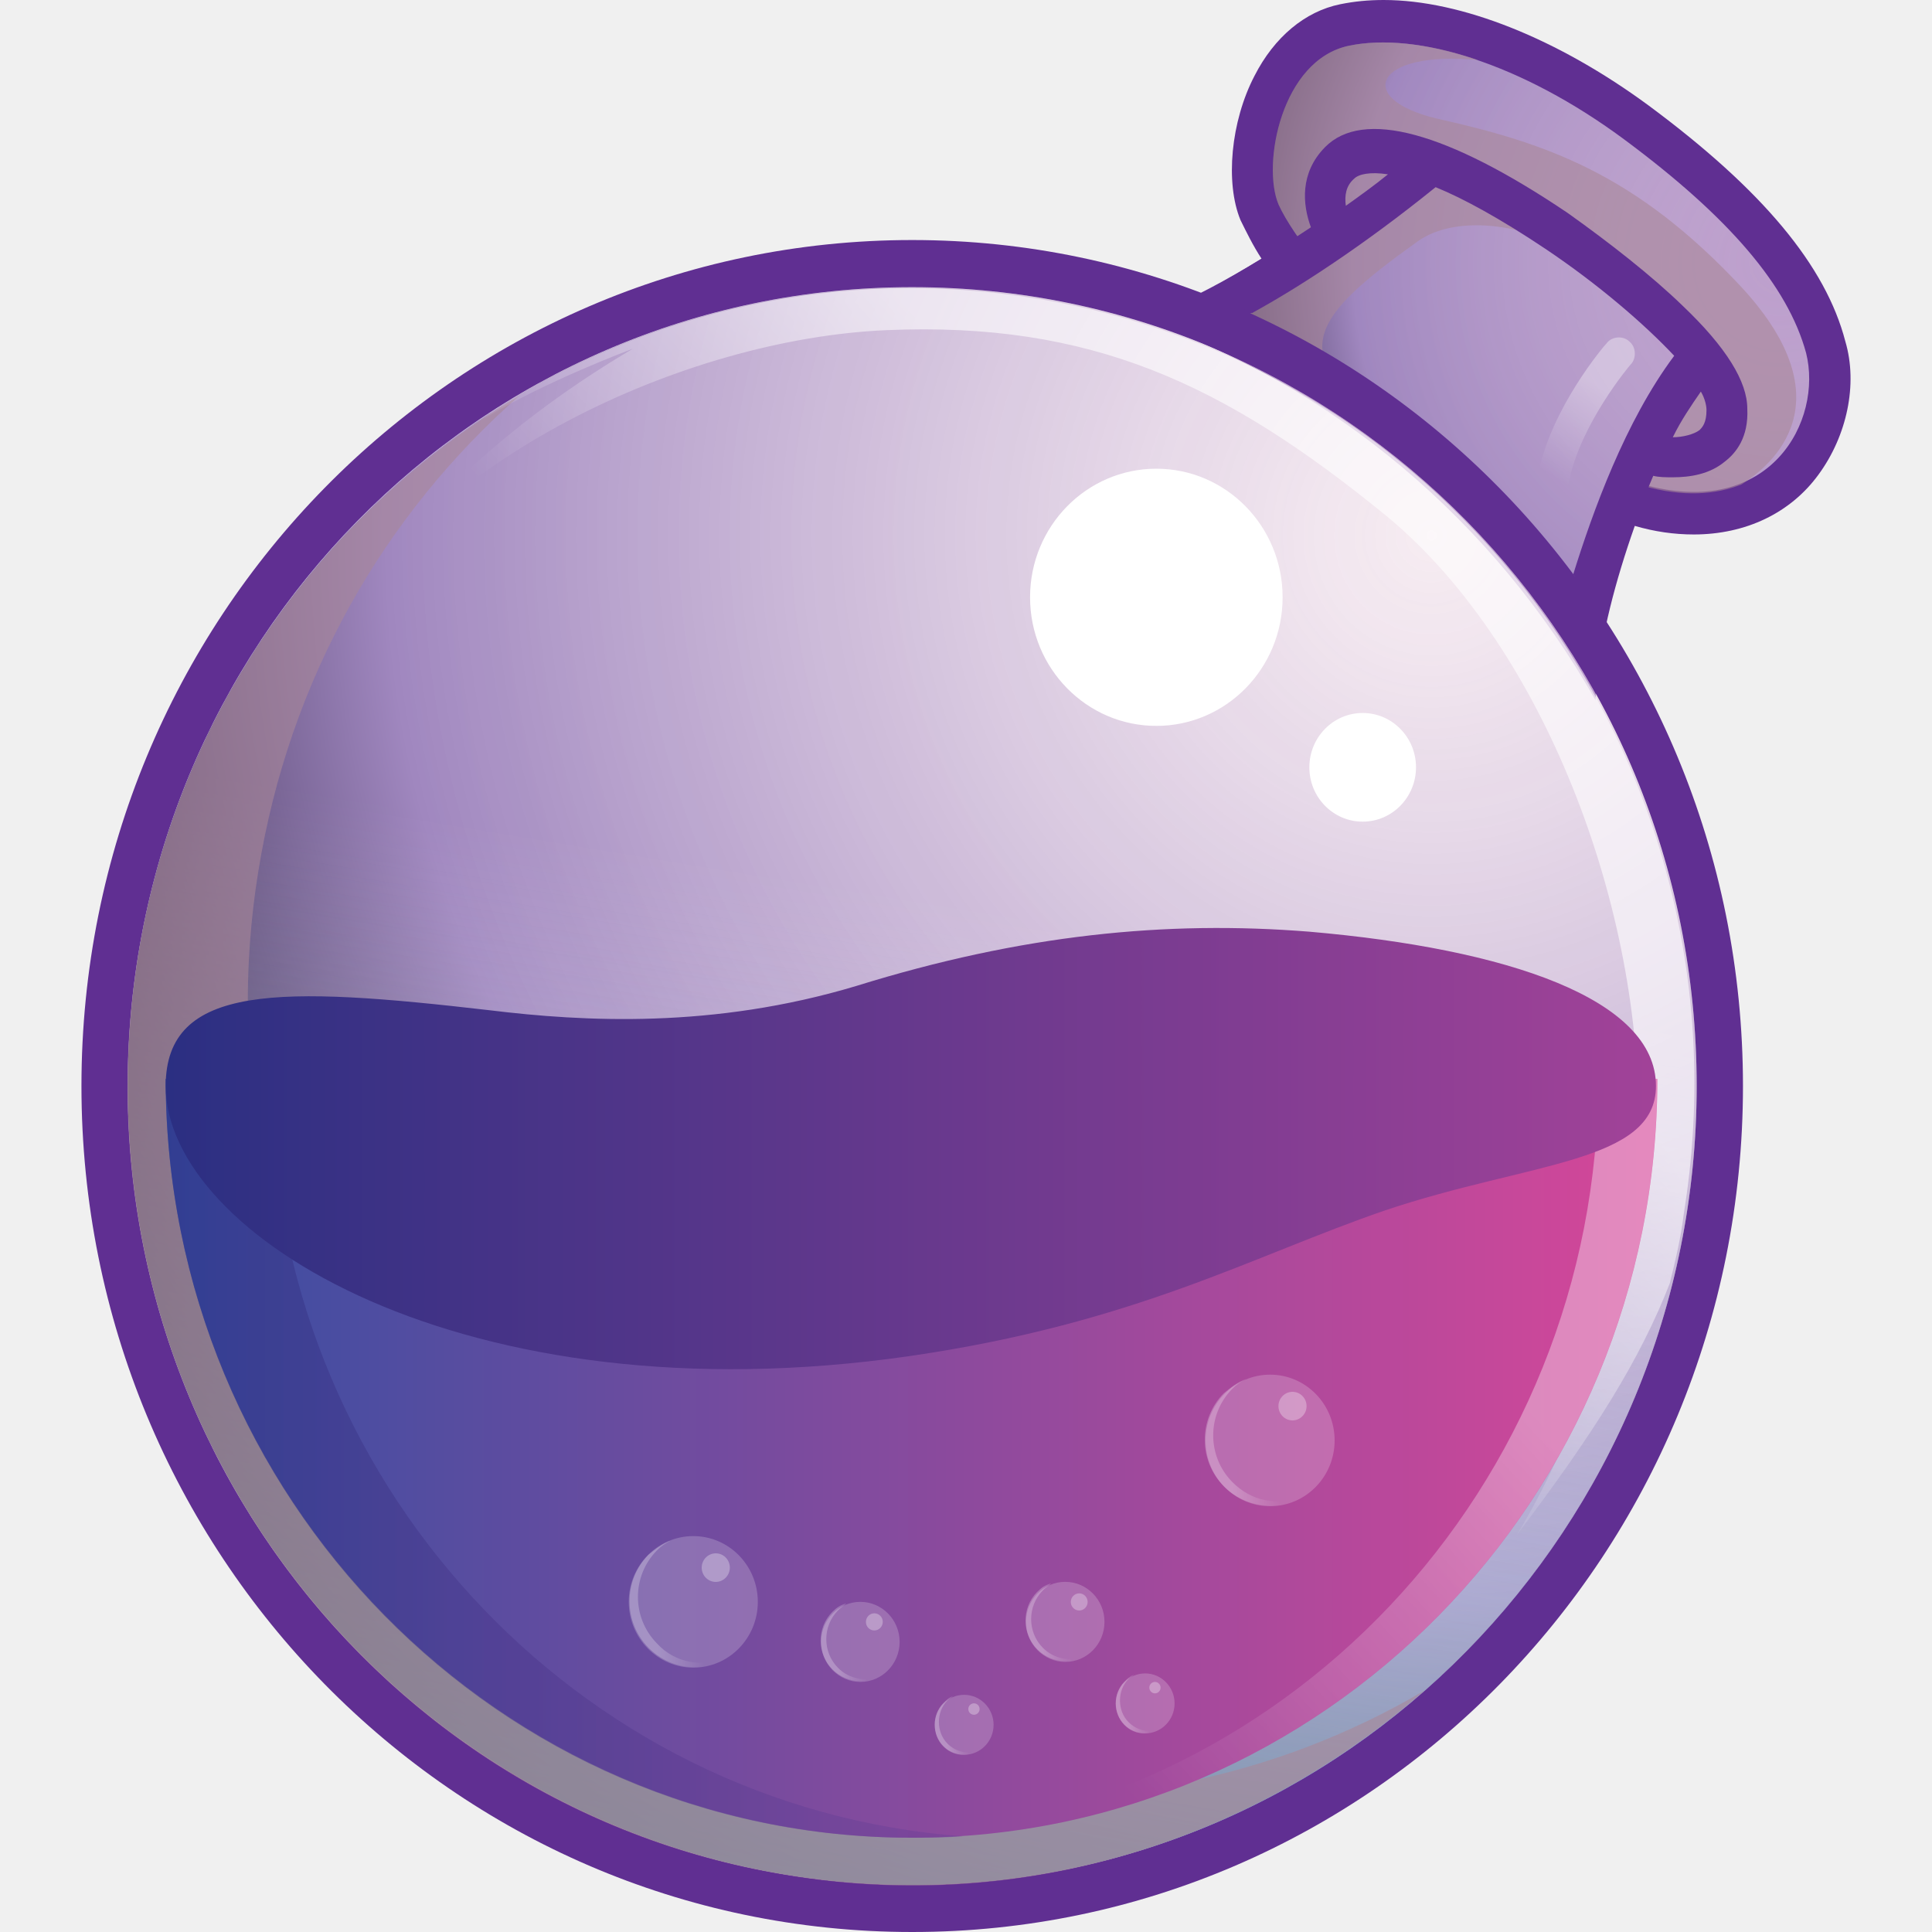
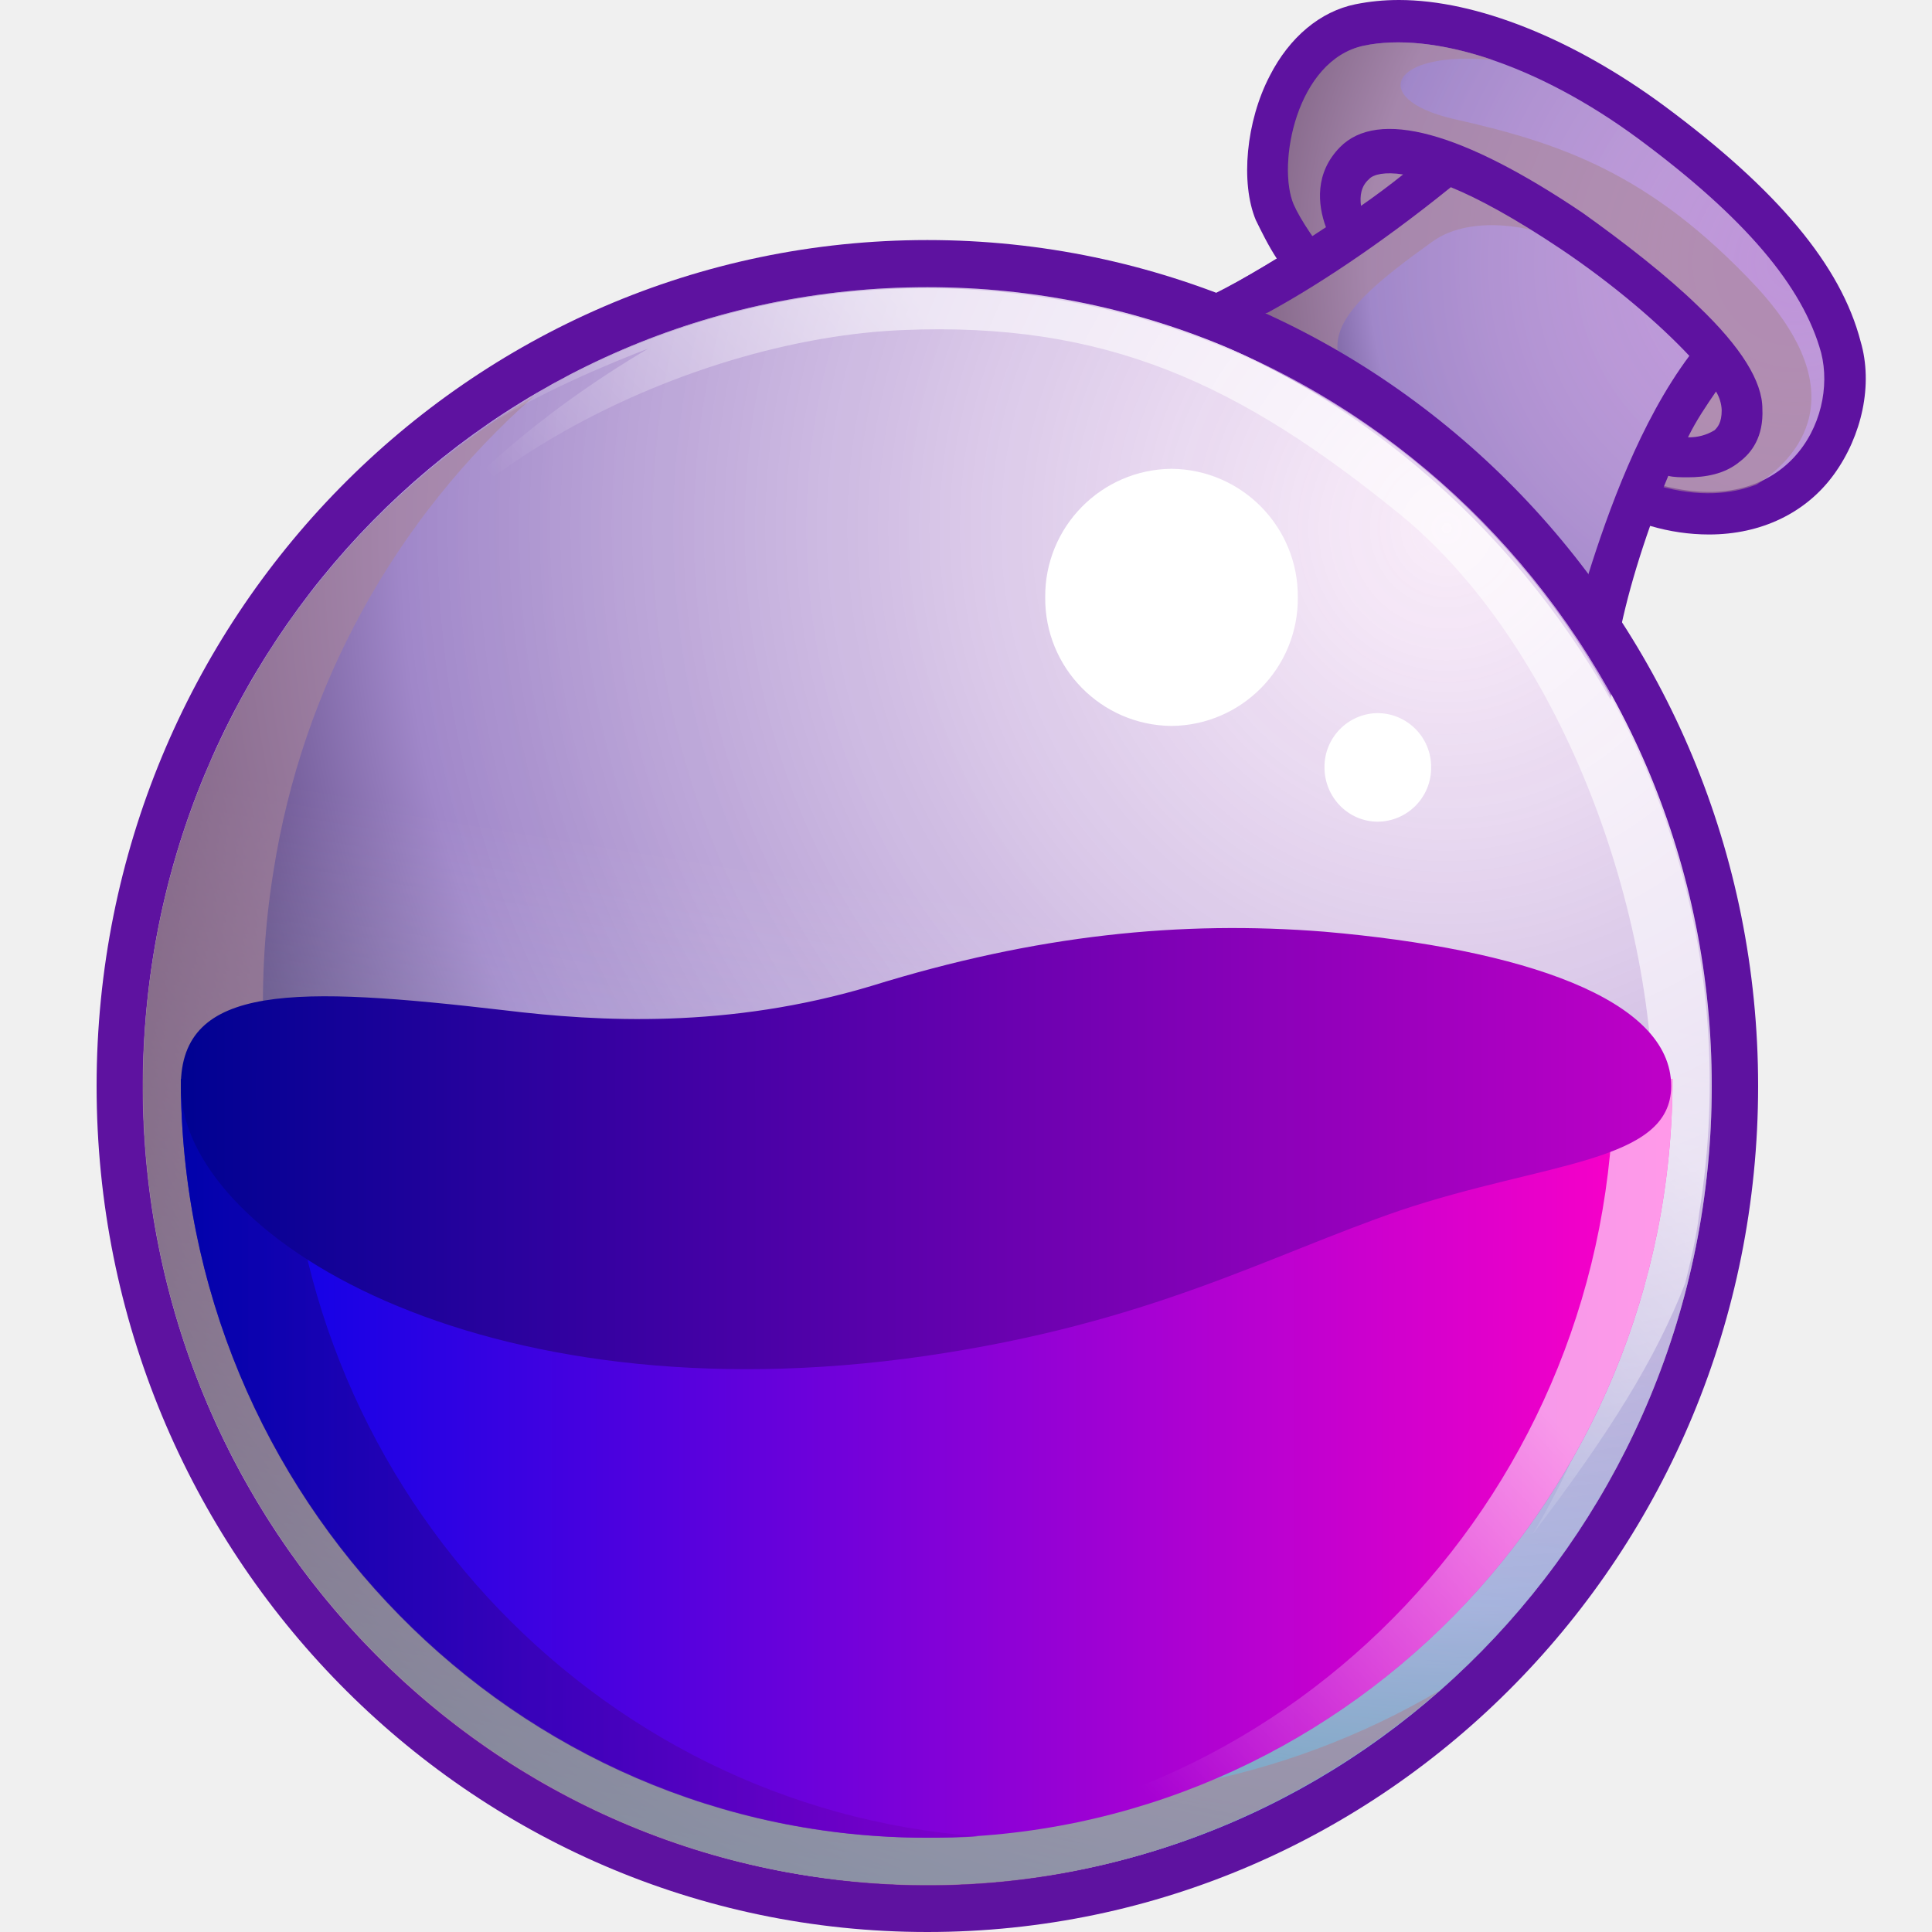
- <svg xmlns="http://www.w3.org/2000/svg" viewBox="0 0 2500 2500">
-   <path fill="#602f92" d="M2387.9 441.9c-25.4-98-107.1-196-254.2-305.1C2015.7 49.9 1890.4 0 1790.5 0c-20 0-38.1 1.8-56.3 5.5-45.4 9.2-85.3 42.5-110.8 92.5-30.9 59.2-38.1 138.7-18.2 186.8 7.3 14.8 16.3 33.3 27.2 49.9-96.2 59.2-150.7 75.8-158 77.7 250.6 85.1 459.4 262.6 590.2 493.7l1.8-22.2c5.4-61 23.6-131.3 49-203.4 25.4 7.4 50.8 11.1 76.3 11.1 67.2 0 125.3-27.7 161.6-77.7 36.5-49.9 51-116.5 34.6-172" />
-   <radialGradient id="osmosis_svg__a" cx="1036.401" cy="1693.469" r="49.02" gradientTransform="matrix(16.5564 0 0 -16.8596 -14855.065 28891.492)" gradientUnits="userSpaceOnUse">
-     <stop offset="0" stop-color="#fbeaf3" stop-opacity=".6" />
-     <stop offset=".681" stop-color="#a087bf" />
-     <stop offset="1" stop-color="#17102e" />
-   </radialGradient>
-   <path fill="url(#osmosis_svg__a)" d="M2126.5 626.9c165.2 46.2 232.4-83.2 210.6-170.1-23.6-86.9-99.9-175.7-234.2-275.5-134.4-99.9-270.6-140.5-357.7-122-87.2 18.5-112.6 153.5-90.8 205.3 9.1 20.3 29.1 49.9 56.3 83.2-34.5 24-67.2 42.5-94.4 59.2 167.1 75.8 312.3 194.2 421.3 342.1 12.7-49.9 30.9-94.3 47.2-133.1 12.6 1.6 27.1 5.3 41.7 10.9" />
-   <radialGradient id="osmosis_svg__b" cx="976.169" cy="1671.813" r="49.02" gradientTransform="matrix(40.5074 0 0 -41.2493 -37689.578 69653.75)" gradientUnits="userSpaceOnUse">
-     <stop offset="0" stop-color="#fbeaf3" stop-opacity=".6" />
-     <stop offset=".681" stop-color="#a087bf" />
-     <stop offset="1" stop-color="#17102e" />
-   </radialGradient>
-   <path fill="url(#osmosis_svg__b)" d="M1180.4 2439c560.6 0 1015.1-462.8 1015.1-1033.7S1741 371.7 1180.4 371.7 165.3 834.5 165.3 1405.4 619.8 2439 1180.4 2439" />
-   <path fill="#a98798" d="M2253.6 371.7c-138-147.9-254.2-186.8-394-218.2-109-25.9-79.9-88.8 52.7-75.8-63.6-22.2-123.5-27.7-167.1-18.5-87.2 18.5-112.6 153.5-90.8 205.3 9.1 20.3 29.1 49.9 56.3 83.2-49 33.3-90.8 57.3-125.3 75.8 16.3 7.4 36.3 16.6 59.9 29.6 61.7 33.3 128.9 88.8 128.9 88.8-101.7-88.8-79.9-129.4 59.9-229.3 43.6-31.4 123.5-27.7 197.9 11.1s161.6 136.8 161.6 136.8l-83.5 162.7c5.4 1.9 10.9 3.7 16.3 5.6 52.7 14.8 94.4 11.1 127.1-1.9 38.2-24.1 138.1-105.5.1-255.2" opacity=".6" />
-   <path fill="#602f92" d="M1857.7 242.2c36.3 14.8 83.5 40.7 141.6 79.5 69 46.2 128.9 98 167.1 138.7-63.6 85.1-105.3 201.6-130.7 282.9 12.7 18.5 27.2 37 40 55.5 12.7-46.2 34.5-114.7 63.6-183.1 7.3 1.9 16.3 1.9 25.4 1.9 21.8 0 47.2-3.7 67.2-20.3 14.5-11.1 30.9-31.4 29.1-68.4 0-35.1-27.2-79.5-83.5-133.1-40-38.8-94.4-81.4-148.9-120.2-156.2-105.4-265.1-135-314.1-85.1-32.7 33.3-29.1 74-18.2 103.6-58.1 38.8-107.1 66.6-139.8 85.1 21.8 7.4 41.8 16.6 63.6 25.9 57.8-31.6 141.4-85.2 237.6-162.9m343.2 264.5c5.4 9.2 7.3 18.5 7.3 24 0 16.6-5.4 22.2-9.1 25.9-7.3 5.5-21.8 9.2-34.5 9.2 10.9-22.2 23.6-40.7 36.3-59.1m-448.5-275.6c5.4-5.5 20-9.2 43.6-5.5-18.2 14.8-36.3 27.7-54.5 40.7-1.8-13 0-25.9 10.9-35.2" />
-   <path fill="#602f92" d="M1180.4 310.6c-593.8 0-1075 490-1075 1094.7S586.6 2500 1180.4 2500s1075-490 1075-1094.7c0-604.6-483-1094.7-1075-1094.7m0 2128.4c-561.1 0-1015.1-462.3-1015.1-1033.7s454-1033.7 1015.1-1033.7 1015.1 462.3 1015.1 1033.7c-.1 571.4-455.8 1033.7-1015.1 1033.7" />
-   <linearGradient id="osmosis_svg__c" x1="1012.108" x2="1348.674" y1="75.261" y2="2114.309" gradientTransform="matrix(1 0 0 -1 0 2500.11)" gradientUnits="userSpaceOnUse">
-     <stop offset="0" stop-color="#9ad9e5" />
-     <stop offset=".62" stop-color="#fff" stop-opacity="0" />
-   </linearGradient>
-   <path fill="url(#osmosis_svg__c)" d="M1180.4 2439c560.6 0 1015.1-462.8 1015.1-1033.7S1741 371.7 1180.4 371.7 165.3 834.5 165.3 1405.4 619.8 2439 1180.4 2439" opacity=".6" />
-   <path fill="#a98798" d="M1173.1 2313.2c-553.8-90.6-929.7-621.3-838.9-1185.3 40-249.6 163.4-462.3 337.8-615.8C417.7 662 228.9 922.7 178 1240.8c-89 564 286.9 1094.7 838.9 1185.3 308.7 51.8 606.5-46.2 826.2-238.5-194.2 114.5-430.3 164.5-670 125.6" opacity=".6" />
-   <linearGradient id="osmosis_svg__d" x1="1904.993" x2="1051.727" y1="1786.497" y2="1017.679" gradientTransform="matrix(1 0 0 -1 0 2500.11)" gradientUnits="userSpaceOnUse">
-     <stop offset=".289" stop-color="#fff" />
-     <stop offset=".78" stop-color="#fff" stop-opacity="0" />
-   </linearGradient>
-   <path fill="url(#osmosis_svg__d)" d="M1342 386.5c-256-42.5-504.8 16.6-708.2 147.9-3.6 3.7-7.3 7.4-7.3 7.4 78.1-48.1 192.5-90.6 192.5-90.6C524.8 625 434 822.9 434 822.9c114.4-225.6 450.3-384.6 713.6-395.7s435.8 68.4 646.4 240.4c210.6 173.8 337.8 528.8 325 809.9-10.9 281.1-156.2 508.5-156.2 508.5 99.9-131.3 159.8-227.4 197.9-325.4 7.3-29.6 14.5-59.2 18.2-90.6 91-562.2-283.1-1092.9-836.9-1183.5" opacity=".6" />
-   <linearGradient id="osmosis_svg__e" x1="214.364" x2="2144.615" y1="613.097" y2="613.097" gradientTransform="matrix(1 0 0 -1 0 2500.11)" gradientUnits="userSpaceOnUse">
-     <stop offset="0" stop-color="#384ea2" />
-     <stop offset=".995" stop-color="#d54799" />
-   </linearGradient>
-   <path fill="url(#osmosis_svg__e)" d="M2144.6 1396.1c0 541.8-432.2 981.9-964.2 981.9s-966-440.1-966-981.9z" />
-   <g opacity=".6">
-     <linearGradient id="osmosis_svg__f" x1="2240.823" x2="1172.931" y1="1012.082" y2="21.022" gradientTransform="matrix(1 0 0 -1 0 2500.11)" gradientUnits="userSpaceOnUse">
+ <svg xmlns="http://www.w3.org/2000/svg" fill="none" viewBox="0 0 20 20">
+   <path fill="#5e12a0" d="M19.261 3.535c-.203-.784-.857-1.568-2.034-2.44C16.283.399 15.281 0 14.482 0c-.16 0-.305.015-.45.044-.364.074-.683.34-.887.74-.247.473-.305 1.11-.145 1.494.058.118.13.266.218.4-.77.473-1.206.606-1.264.62 2.005.681 3.675 2.101 4.721 3.95l.015-.177c.043-.488.189-1.05.392-1.627q.305.089.61.089c.538 0 1.003-.222 1.293-.622s.407-.932.276-1.376" />
+   <path fill="url(#osmosis_svg__a)" d="M17.168 5.015c1.322.37 1.86-.666 1.685-1.361-.189-.695-.799-1.405-1.874-2.204S14.815.325 14.117.473c-.697.148-.9 1.228-.726 1.642.073.163.232.4.45.666-.276.192-.537.34-.755.473a8.6 8.6 0 0 1 3.37 2.737c.102-.4.247-.754.378-1.065.102.015.218.044.334.089" />
+   <path fill="url(#osmosis_svg__b)" d="M9.6 19.512c4.485 0 8.12-3.702 8.12-8.27 0-4.566-3.635-8.269-8.12-8.269s-8.12 3.703-8.12 8.27 3.635 8.269 8.12 8.269" />
+   <path fill="#a98698" d="M18.186 2.973c-1.104-1.183-2.034-1.494-3.153-1.745-.871-.207-.639-.71.422-.607-.509-.177-.988-.222-1.337-.148-.697.148-.9 1.228-.726 1.642.072.163.232.4.45.666-.392.266-.726.459-1.002.607.13.059.29.133.48.236.493.266 1.03.71 1.03.71-.813-.71-.639-1.035.48-1.834.349-.252.988-.222 1.583.089.596.31 1.293 1.094 1.293 1.094l-.668 1.302.13.045c.422.118.756.088 1.018-.015.305-.193 1.104-.843 0-2.042" opacity=".6" />
+   <path fill="#5e12a0" d="M15.019 1.938c.29.118.668.325 1.133.636.552.37 1.031.784 1.336 1.11-.508.68-.842 1.612-1.046 2.263.102.148.218.296.32.444.102-.37.276-.918.508-1.465.059.015.131.015.204.015.174 0 .378-.03.537-.163.117-.089.247-.251.233-.547 0-.281-.218-.636-.668-1.065-.32-.311-.756-.651-1.192-.962-1.249-.843-2.12-1.08-2.513-.68-.261.266-.232.591-.145.828-.465.31-.857.533-1.119.68.175.06.335.134.509.208.465-.252 1.133-.68 1.903-1.302m2.745 2.115a.4.4 0 0 1 .059.193c0 .133-.044.177-.073.207a.5.5 0 0 1-.276.074c.087-.178.189-.326.29-.474M14.176 1.85c.044-.044.16-.074.349-.044a8 8 0 0 1-.436.325c-.014-.103 0-.207.087-.28" />
+   <path fill="#5e12a0" d="M9.6 2.485c-4.75 0-8.6 3.92-8.6 8.758S4.85 20 9.6 20s8.6-3.92 8.6-8.757c0-4.838-3.864-8.758-8.6-8.758m0 17.027c-4.489 0-8.12-3.698-8.12-8.27 0-4.57 3.631-8.269 8.12-8.269s8.12 3.699 8.12 8.27-3.646 8.269-8.12 8.269" />
+   <path fill="url(#osmosis_svg__c)" d="M9.6 19.512c4.485 0 8.12-3.702 8.12-8.27 0-4.566-3.635-8.269-8.12-8.269s-8.12 3.703-8.12 8.27 3.635 8.269 8.12 8.269" opacity=".6" />
+   <path fill="#a98698" d="M9.542 18.506c-4.431-.725-7.438-4.97-6.712-9.482a8.26 8.26 0 0 1 2.702-4.926 8.25 8.25 0 0 0-3.951 5.828c-.712 4.512 2.295 8.757 6.711 9.482 2.47.414 4.852-.37 6.61-1.908a8.02 8.02 0 0 1-5.36 1.006" opacity=".6" />
+   <path fill="url(#osmosis_svg__d)" d="M10.893 3.092a7.98 7.98 0 0 0-5.665 1.183l-.058.06c.624-.385 1.54-.726 1.54-.726C4.356 5 3.63 6.583 3.63 6.583c.915-1.805 3.603-3.077 5.709-3.166s3.486.547 5.172 1.923c1.685 1.39 2.701 4.231 2.6 6.48-.087 2.248-1.25 4.068-1.25 4.068.8-1.05 1.279-1.82 1.584-2.604.058-.237.116-.473.145-.725.727-4.497-2.266-8.742-6.697-9.467" opacity=".6" />
+   <path fill="url(#osmosis_svg__e)" d="M17.314 11.169c0 4.334-3.457 7.855-7.714 7.855-4.256 0-7.728-3.521-7.728-7.855z" />
+   <path fill="url(#osmosis_svg__f)" d="M16.704 11.169c0 4.23-3.283 7.692-7.41 7.855H9.6c4.256 0 7.714-3.521 7.714-7.855z" opacity=".6" />
+   <path fill="url(#osmosis_svg__g)" d="M2.96 11.169H1.872c0 4.334 3.458 7.855 7.714 7.855.189 0 .363 0 .537-.015-3.995-.296-7.161-3.698-7.161-7.84" opacity=".7" />
+   <path fill="url(#osmosis_svg__h)" d="M17.3 11.243c0-.903-1.54-1.42-3.589-1.598-1.481-.118-2.978.03-4.692.562-1.481.444-2.818.37-3.791.252-2.165-.252-3.356-.281-3.356.784 0 1.538 3.08 3.461 7.7 2.795 2.338-.34 3.544-1.035 4.924-1.508 1.496-.503 2.804-.489 2.804-1.287" />
+   <path fill="#fff" d="M12.128 7.515a1.32 1.32 0 0 0 1.307-1.332 1.32 1.32 0 0 0-1.307-1.33 1.32 1.32 0 0 0-1.308 1.33 1.32 1.32 0 0 0 1.308 1.332m2.135.991a.557.557 0 0 0 .552-.562.557.557 0 0 0-.552-.562.557.557 0 0 0-.552.562c0 .31.247.562.552.562" />
+   <defs>
+     <linearGradient id="osmosis_svg__c" x1="8.297" x2="10.988" y1="19.395" y2="3.092" gradientUnits="userSpaceOnUse">
+       <stop stop-color="#81ffff" />
+       <stop offset=".62" stop-color="#fff" stop-opacity="0" />
+     </linearGradient>
+     <linearGradient id="osmosis_svg__d" x1="15.323" x2="8.497" y1="5.627" y2="11.777" gradientUnits="userSpaceOnUse">
      <stop offset=".289" stop-color="#fff" />
      <stop offset=".78" stop-color="#fff" stop-opacity="0" />
    </linearGradient>
-     <path fill="url(#osmosis_svg__f)" d="M2068.3 1396.1c0 528.8-410.4 961.5-926.1 981.9h38.1c532 0 964.2-440.1 964.2-981.9z" opacity=".6" />
-   </g>
-   <g opacity=".7">
-     <linearGradient id="osmosis_svg__g" x1="214.364" x2="1245.767" y1="613.097" y2="613.097" gradientTransform="matrix(1 0 0 -1 0 2500.11)" gradientUnits="userSpaceOnUse">
-       <stop offset="0" stop-color="#2b2f82" />
-       <stop offset=".995" stop-color="#72439a" />
+     <linearGradient id="osmosis_svg__e" x1="1.879" x2="17.31" y1="15.091" y2="15.091" gradientUnits="userSpaceOnUse">
+       <stop stop-color="#0002e9" />
+       <stop offset=".995" stop-color="#ff00c7" />
    </linearGradient>
-     <path fill="url(#osmosis_svg__g)" d="M350.6 1396.1H214.4c0 541.8 432.2 981.9 964.2 981.9 23.6 0 45.4 0 67.2-1.9-499.4-37-895.2-462.3-895.2-980" opacity=".7" />
-   </g>
-   <linearGradient id="osmosis_svg__h" x1="216.476" x2="2142.851" y1="1013.819" y2="1013.819" gradientTransform="matrix(1 0 0 -1 0 2500.11)" gradientUnits="userSpaceOnUse">
-     <stop offset="0" stop-color="#2b2f82" />
-     <stop offset=".995" stop-color="#a14298" />
-   </linearGradient>
-   <path fill="url(#osmosis_svg__h)" d="M2142.8 1405.3c0-112.8-192.5-177.5-448.5-199.7-185.2-14.8-372.2 3.7-586.5 70.3-185.2 55.5-352.3 46.2-473.9 31.4-270.6-31.4-419.5-35.1-419.5 98 0 192.3 385 432.7 962.4 349.5 292.4-42.5 443.1-129.4 615.6-188.6 187-62.9 350.4-61 350.4-160.9" />
-   <path fill="#fff" d="M1496.3 939.3c90.3 0 163.4-74.5 163.4-166.4s-73.2-166.4-163.4-166.4-163.4 74.5-163.4 166.4 73.2 166.4 163.4 166.4m267 123.9c38.1 0 69-31.5 69-70.3s-30.9-70.3-69-70.3-69 31.5-69 70.3c0 38.9 30.9 70.3 69 70.3" />
-   <g opacity=".6">
-     <linearGradient id="osmosis_svg__i" x1="2113.777" x2="1971.651" y1="2063.746" y2="1836.945" gradientTransform="matrix(1 0 0 -1 0 2500.11)" gradientUnits="userSpaceOnUse">
+     <linearGradient id="osmosis_svg__f" x1="18.041" x2="9.497" y1="11.858" y2="19.786" gradientUnits="userSpaceOnUse">
      <stop offset=".289" stop-color="#fff" />
      <stop offset=".78" stop-color="#fff" stop-opacity="0" />
    </linearGradient>
-     <path fill="url(#osmosis_svg__i)" d="M2010.2 639.8h-3.6c-10.9-1.9-18.2-12.9-16.3-25.9 16.3-85.1 85.3-166.4 89-170.1 7.3-9.2 21.8-9.2 29.1-1.9 9.1 7.4 9.1 22.2 1.8 29.6-1.8 1.8-65.4 77.7-79.9 151.6-1.9 11.1-11 16.7-20.1 16.7" opacity=".6" />
-   </g>
-   <path fill="#fff" d="M1113.3 2176.4c28.1 0 50.8-23.2 50.8-51.8s-22.8-51.8-50.8-51.8c-28.1 0-50.8 23.2-50.8 51.8s22.7 51.8 50.8 51.8" opacity=".2" />
-   <g opacity=".4">
-     <linearGradient id="osmosis_svg__j" x1="1061.913" x2="1138.739" y1="375.025" y2="375.025" gradientTransform="matrix(1 0 0 -1 0 2500.11)" gradientUnits="userSpaceOnUse">
-       <stop offset=".289" stop-color="#fff" />
-       <stop offset=".78" stop-color="#fff" stop-opacity="0" />
+     <linearGradient id="osmosis_svg__g" x1="1.878" x2="10.134" y1="15.091" y2="15.091" gradientUnits="userSpaceOnUse">
+       <stop stop-color="#000292" />
+       <stop offset=".995" stop-color="#7d00c7" />
    </linearGradient>
-     <path fill="url(#osmosis_svg__j)" d="M1084.2 2158c-20-20.3-20-53.6 0-74 3.6-3.7 7.3-5.5 10.9-9.2-7.3 1.9-12.7 5.5-18.2 11.1-20 20.3-20 53.6 0 74 16.3 16.6 41.8 20.3 61.7 9.2-18.1 7.4-39.9 3.7-54.4-11.1" opacity=".6" />
-   </g>
-   <path fill="#fff" d="M1131.4 2109.8c6 0 10.9-5 10.9-11.1s-4.9-11.1-10.9-11.1-10.9 5-10.9 11.1c0 6.2 4.8 11.1 10.9 11.1" opacity=".3" />
-   <path fill="#fff" d="M1378.4 2150.5c28.1 0 50.8-23.2 50.8-51.8s-22.8-51.8-50.8-51.8c-28.1 0-50.8 23.2-50.8 51.8s22.8 51.8 50.8 51.8" opacity=".2" />
-   <g opacity=".4">
-     <linearGradient id="osmosis_svg__k" x1="1326.791" x2="1403.617" y1="400.92" y2="400.92" gradientTransform="matrix(1 0 0 -1 0 2500.11)" gradientUnits="userSpaceOnUse">
-       <stop offset=".289" stop-color="#fff" />
-       <stop offset=".78" stop-color="#fff" stop-opacity="0" />
+     <linearGradient id="osmosis_svg__h" x1="1.889" x2="17.3" y1="11.895" y2="11.895" gradientUnits="userSpaceOnUse">
+       <stop stop-color="#000292" />
+       <stop offset=".995" stop-color="#be00c7" />
    </linearGradient>
-     <path fill="url(#osmosis_svg__k)" d="M1349.3 2132.1c-20-20.3-20-53.6 0-74 3.6-3.7 7.3-5.5 10.9-9.2-7.3 1.9-12.7 5.5-18.2 11.1-20 20.3-20 53.6 0 74 16.3 16.6 41.8 20.3 61.7 9.2-18.1 7.4-39.9 3.7-54.4-11.1" opacity=".6" />
-   </g>
-   <path fill="#fff" d="M1396.5 2084c6 0 10.9-5 10.9-11.1s-4.9-11.1-10.9-11.1-10.9 5-10.9 11.1 4.9 11.1 10.9 11.1" opacity=".3" />
-   <path fill="#fff" d="M1247.6 2270.7c21.1 0 38.1-17.4 38.1-38.8s-17.1-38.8-38.1-38.8c-21.1 0-38.1 17.4-38.1 38.8s17 38.8 38.1 38.8" opacity=".2" />
-   <g opacity=".4">
-     <linearGradient id="osmosis_svg__l" x1="1209.211" x2="1266.889" y1="267.141" y2="267.141" gradientTransform="matrix(1 0 0 -1 0 2500.11)" gradientUnits="userSpaceOnUse">
-       <stop offset=".289" stop-color="#fff" />
-       <stop offset=".78" stop-color="#fff" stop-opacity="0" />
-     </linearGradient>
-     <path fill="url(#osmosis_svg__l)" d="M1225.8 2256c-14.5-14.8-14.5-40.7 0-55.5 1.8-1.9 5.4-3.7 7.3-5.6-5.4 1.9-9.1 5.6-12.7 9.2-14.5 14.8-14.5 40.7 0 55.5 12.7 12.9 30.9 14.8 47.2 5.6-14.6 5.6-30.9 1.9-41.8-9.2" opacity=".6" />
-   </g>
-   <path fill="#fff" d="M1260.3 2218.9c4 0 7.3-3.3 7.3-7.4s-3.3-7.4-7.3-7.4-7.3 3.3-7.3 7.4 3.3 7.4 7.3 7.4" opacity=".3" />
-   <path fill="#fff" d="M1481.8 2243c21.1 0 38.1-17.4 38.1-38.8s-17.1-38.8-38.1-38.8-38.1 17.4-38.1 38.8 17.1 38.8 38.1 38.8" opacity=".2" />
-   <g opacity=".4">
-     <linearGradient id="osmosis_svg__m" x1="1442.691" x2="1500.363" y1="294.876" y2="294.876" gradientTransform="matrix(1 0 0 -1 0 2500.11)" gradientUnits="userSpaceOnUse">
-       <stop offset=".289" stop-color="#fff" />
-       <stop offset=".78" stop-color="#fff" stop-opacity="0" />
-     </linearGradient>
-     <path fill="url(#osmosis_svg__m)" d="M1460.1 2228.2c-14.5-14.8-14.5-40.7 0-55.5 1.8-1.9 5.4-3.7 7.3-5.5-5.4 1.9-9.1 5.5-12.7 9.2-14.5 14.8-14.5 40.7 0 55.5 12.7 12.9 30.9 14.8 47.2 5.5-14.6 5.6-30.9 1.9-41.8-9.2" opacity=".6" />
-   </g>
-   <path fill="#fff" d="M1494.5 2191.2c4 0 7.3-3.3 7.3-7.4s-3.3-7.4-7.3-7.4-7.3 3.3-7.3 7.4c.1 4.1 3.3 7.4 7.3 7.4" opacity=".3" />
-   <path fill="#fff" d="M897.1 2157.9c46.1 0 83.5-38.1 83.5-85.1s-37.4-85.1-83.5-85.1-83.5 38.1-83.5 85.1 37.4 85.1 83.5 85.1" opacity=".2" />
-   <g opacity=".4">
-     <linearGradient id="osmosis_svg__n" x1="813.715" x2="939.174" y1="424.835" y2="424.835" gradientTransform="matrix(1 0 0 -1 0 2500.11)" gradientUnits="userSpaceOnUse">
-       <stop offset=".289" stop-color="#fff" />
-       <stop offset=".78" stop-color="#fff" stop-opacity="0" />
-     </linearGradient>
-     <path fill="url(#osmosis_svg__n)" d="M850 2126.5c-32.7-33.3-32.7-86.9 0-120.2 5.4-5.5 10.9-9.2 18.2-12.9-10.9 3.7-20 11.1-29.1 18.5-32.7 33.3-32.7 86.9 0 120.2 27.2 27.7 69 33.3 101.7 12.9-30.9 12.9-67.2 7.4-90.8-18.5" opacity=".6" />
-   </g>
-   <path fill="#fff" d="M926.2 2047c10 0 18.2-8.3 18.2-18.5s-8.1-18.5-18.2-18.5c-10 0-18.2 8.3-18.2 18.5s8.1 18.5 18.2 18.5" opacity=".3" />
-   <path fill="#fff" d="M1643.5 1949c46.1 0 83.5-38.1 83.5-85.1s-37.4-85.1-83.5-85.1-83.5 38.1-83.5 85.1 37.3 85.1 83.5 85.1" opacity=".2" />
-   <g opacity=".4">
-     <linearGradient id="osmosis_svg__o" x1="1558.856" x2="1684.321" y1="633.791" y2="633.791" gradientTransform="matrix(1 0 0 -1 0 2500.11)" gradientUnits="userSpaceOnUse">
-       <stop offset=".289" stop-color="#fff" />
-       <stop offset=".78" stop-color="#fff" stop-opacity="0" />
-     </linearGradient>
-     <path fill="url(#osmosis_svg__o)" d="M1594.4 1917.5c-32.7-33.3-32.7-86.9 0-120.2 5.4-5.6 10.9-9.2 18.2-12.9-10.9 3.7-20 11.1-29.1 18.5-32.7 33.3-32.7 86.9 0 120.2 27.2 27.7 69 33.3 101.7 12.9-30.9 13-65.4 7.4-90.8-18.5" opacity=".6" />
-   </g>
-   <path fill="#fff" d="M1672.5 1838c10 0 18.2-8.3 18.2-18.5s-8.1-18.5-18.2-18.5c-10 0-18.2 8.3-18.2 18.5s8.1 18.5 18.2 18.5" opacity=".3" />
+     <radialGradient id="osmosis_svg__a" cx="0" cy="0" r="1" gradientTransform="matrix(6.4927 0 0 6.61162 18.588 2.722)" gradientUnits="userSpaceOnUse">
+       <stop stop-color="#ffeaff" stop-opacity=".6" />
+       <stop offset=".681" stop-color="#a087c9" />
+       <stop offset="1" stop-color="#10002f" />
+     </radialGradient>
+     <radialGradient id="osmosis_svg__b" cx="0" cy="0" r="1" gradientTransform="matrix(15.8852 0 0 16.1762 14.976 5.542)" gradientUnits="userSpaceOnUse">
+       <stop stop-color="#ffeaff" stop-opacity=".6" />
+       <stop offset=".681" stop-color="#a087c9" />
+       <stop offset="1" stop-color="#10002f" />
+     </radialGradient>
+   </defs>
</svg>
